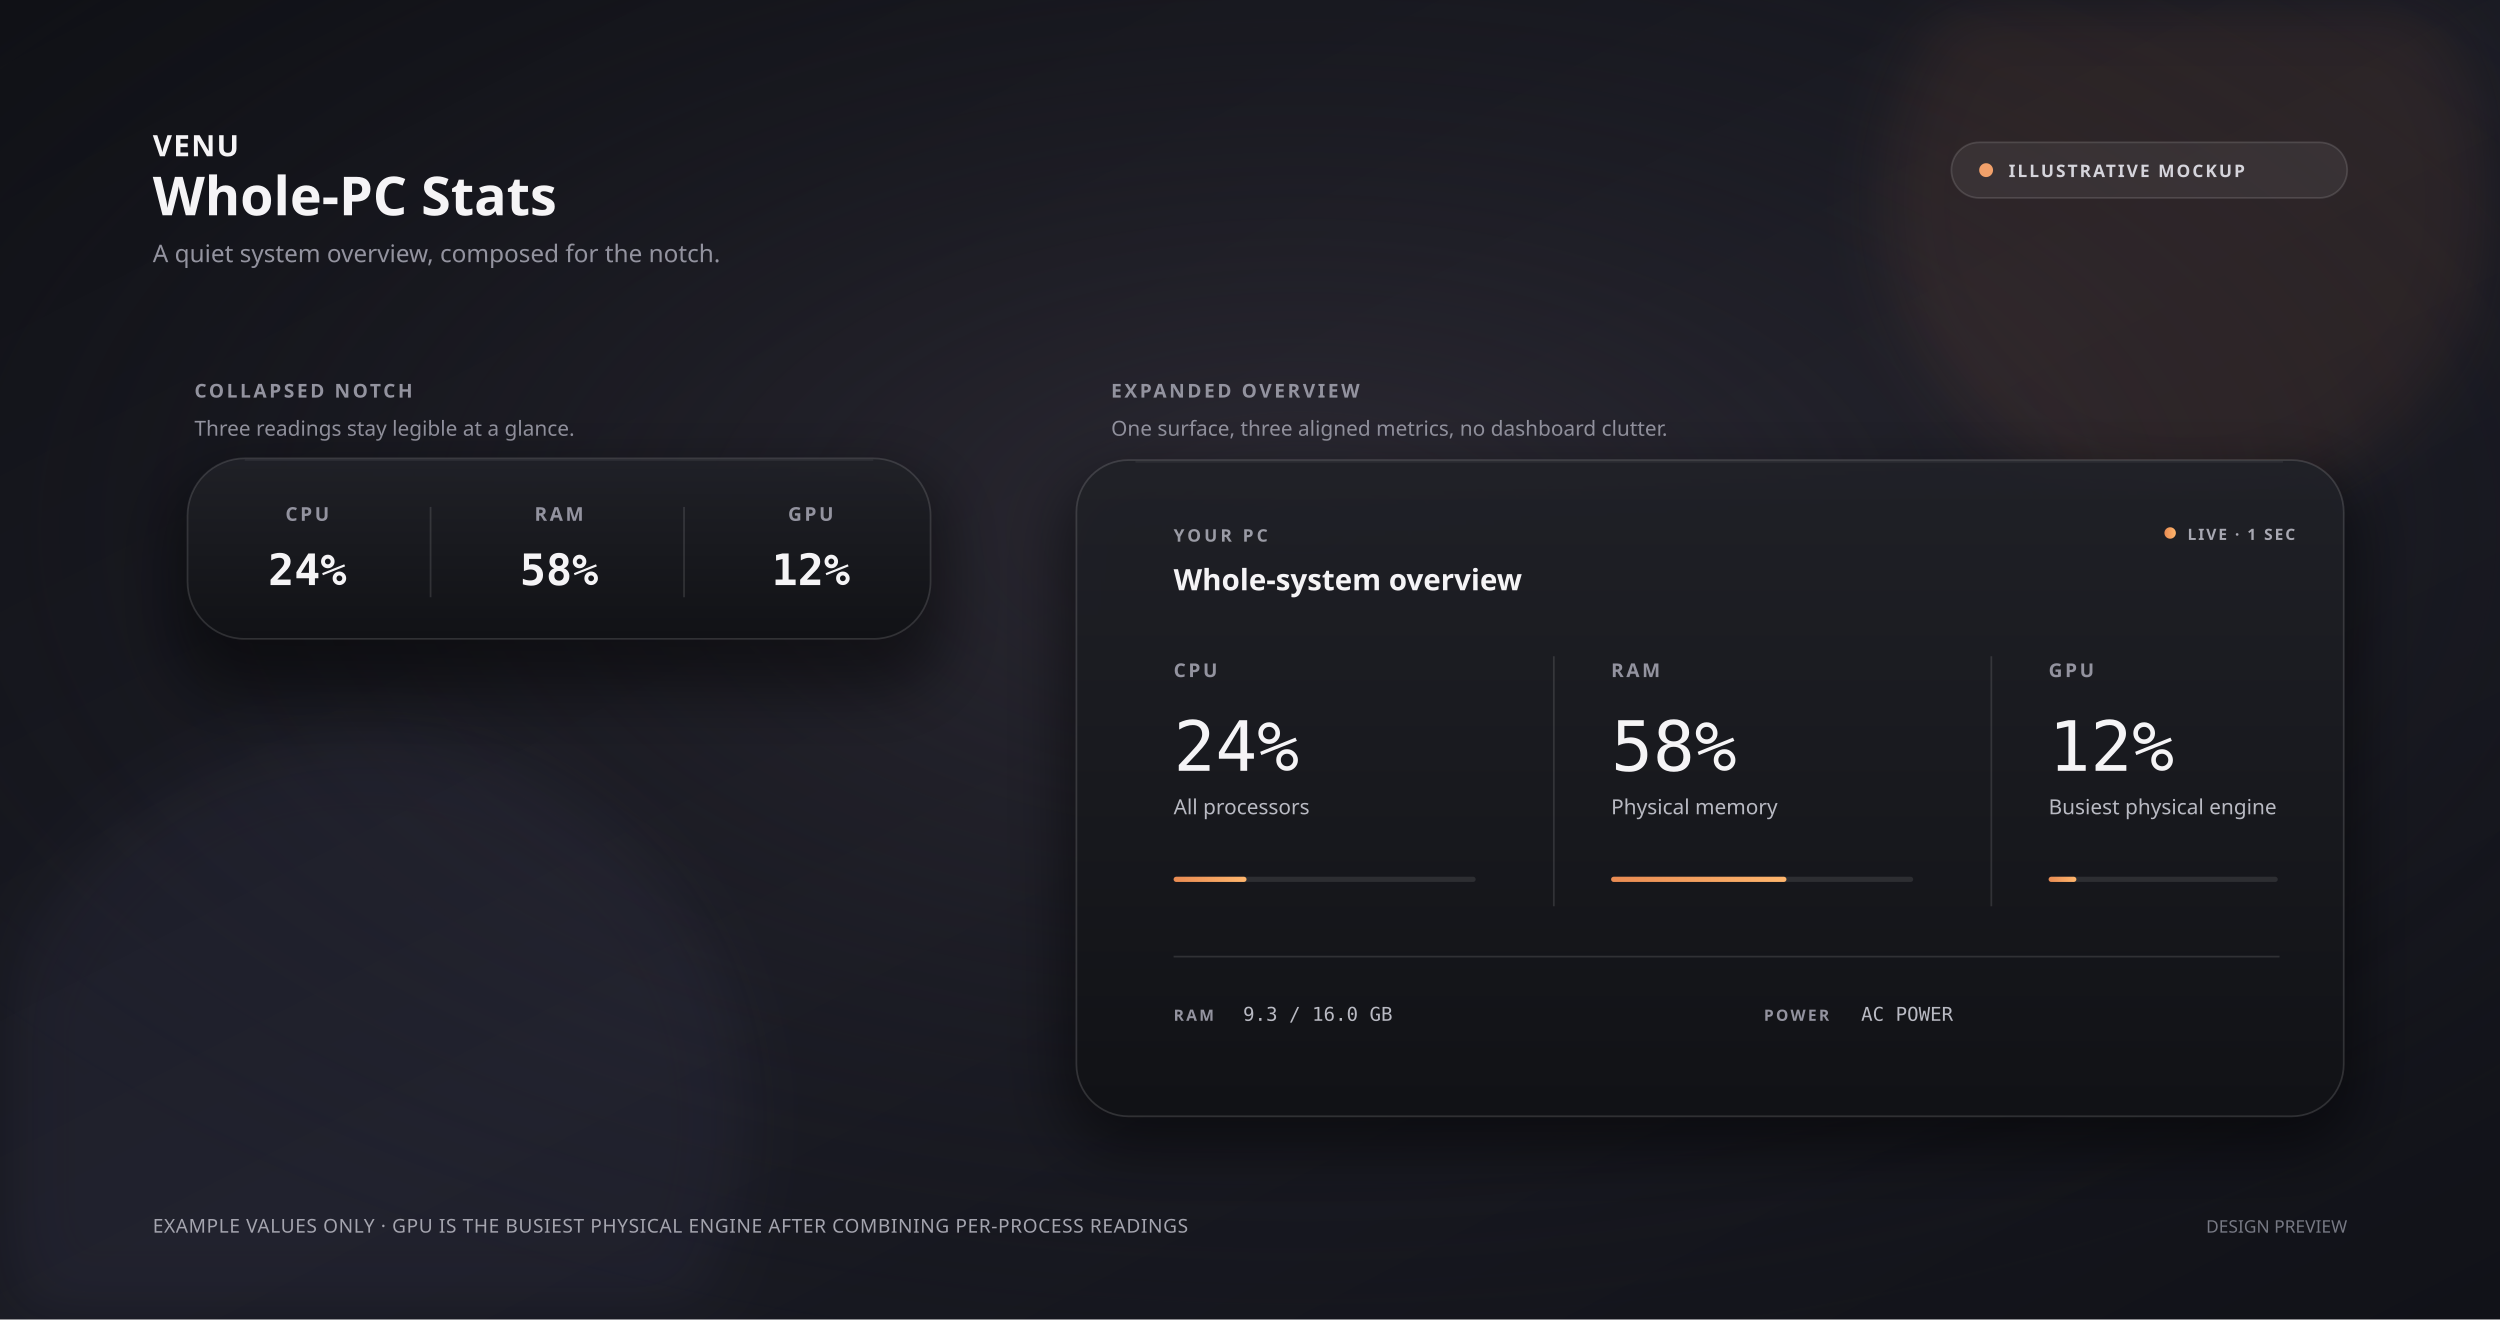
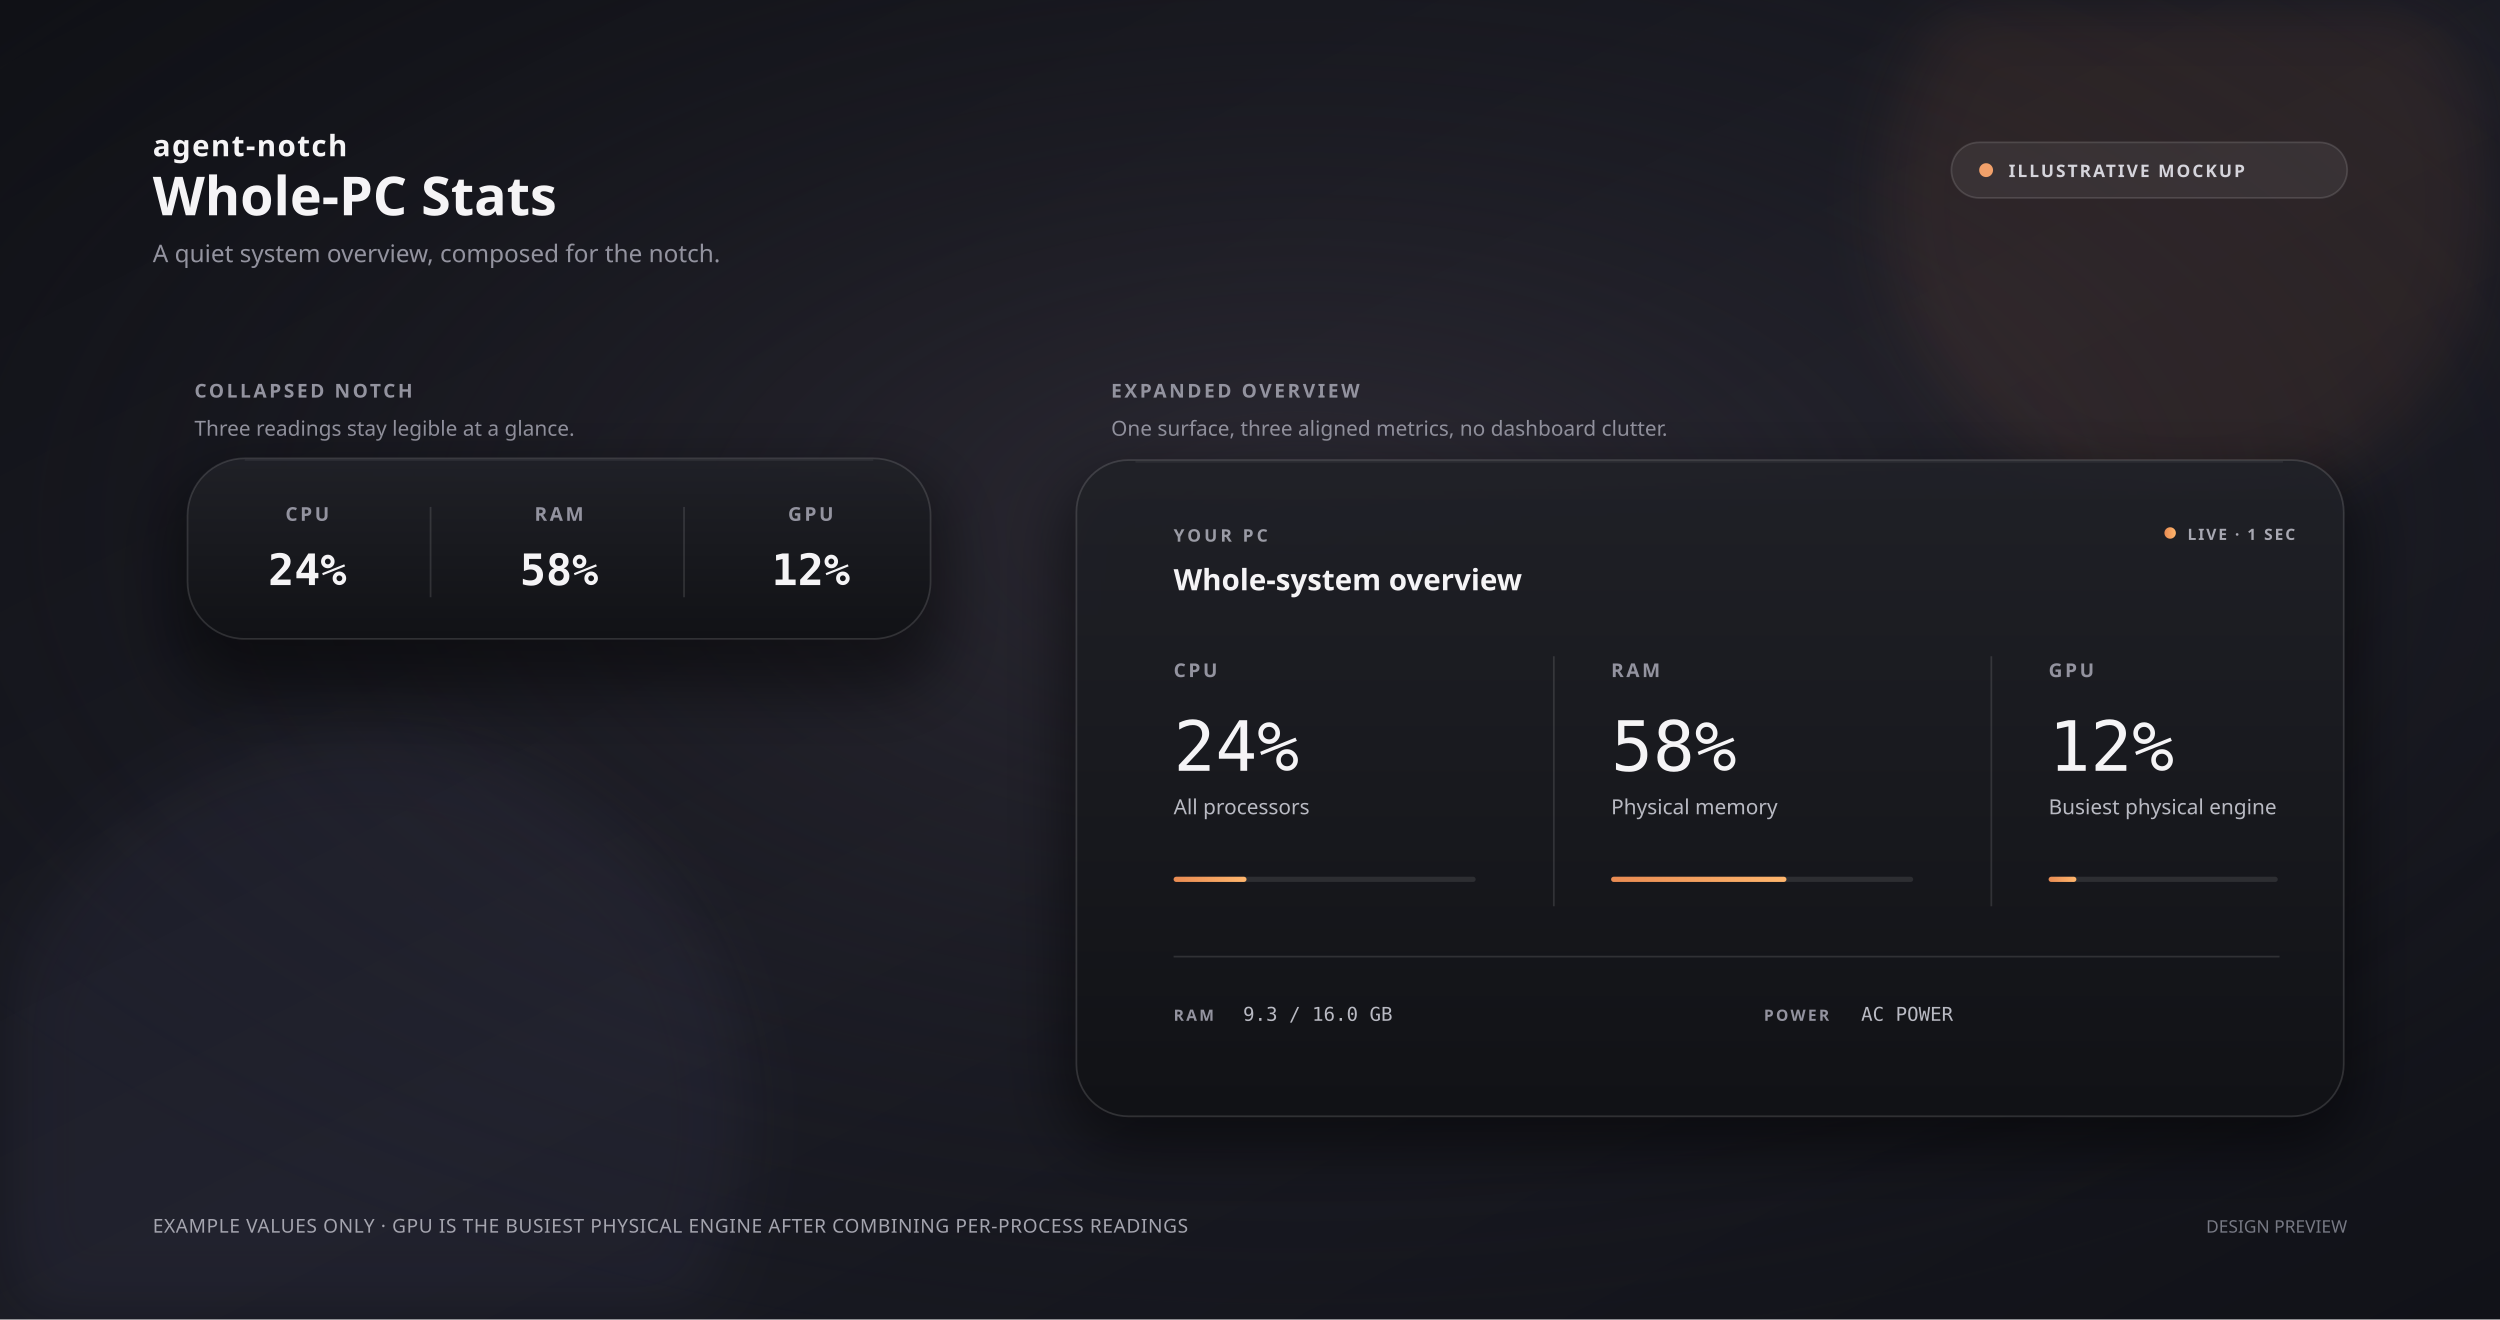
<svg xmlns="http://www.w3.org/2000/svg" width="1440" height="760" viewBox="0 0 1440 760" role="img" aria-labelledby="title desc">
  <defs>
    <linearGradient id="background" x1="0" y1="0" x2="1" y2="1">
      <stop offset="0" stop-color="#101116" />
      <stop offset="0.52" stop-color="#1a1b24" />
      <stop offset="1" stop-color="#111218" />
    </linearGradient>
    <radialGradient id="glow" cx="52%" cy="40%" r="65%">
      <stop offset="0" stop-color="#34303a" stop-opacity=".72" />
      <stop offset="1" stop-color="#14151b" stop-opacity="0" />
    </radialGradient>
    <linearGradient id="glass" x1="0" y1="0" x2="0" y2="1">
      <stop offset="0" stop-color="#202127" stop-opacity=".98" />
      <stop offset="1" stop-color="#111216" stop-opacity=".99" />
    </linearGradient>
    <linearGradient id="ember" x1="0" y1="0" x2="1" y2="0">
      <stop offset="0" stop-color="#e98b52" />
      <stop offset="1" stop-color="#ffb66d" />
    </linearGradient>
    <filter id="shadow" x="-25%" y="-30%" width="150%" height="180%">
      <feGaussianBlur stdDeviation="18" />
    </filter>
    <style>
      .ui { font-family: Geist, "Segoe UI", sans-serif; }
      .mono { font-family: "Geist Mono", Consolas, monospace; font-variant-numeric: tabular-nums; }
      .quiet { fill: #93939f; }
      .soft { fill: #b9bac3; }
      .bright { fill: #f5f4f6; }
      .line { stroke: #ffffff; stroke-opacity: .12; }
      .micro { font-size: 11px; font-weight: 650; letter-spacing: 1.5px; }
    </style>
  </defs>
  <rect width="1440" height="760" fill="url(#background)" />
  <rect width="1440" height="760" fill="url(#glow)" />
  <circle cx="1260" cy="116" r="175" fill="#db8153" opacity=".09" filter="url(#shadow)" />
  <circle cx="210" cy="645" r="220" fill="#7773a8" opacity=".075" filter="url(#shadow)" />
  <g class="ui">
-     <text x="88" y="90" fill="#f5f4f6" font-size="17" font-weight="700" letter-spacing=".8">VENU</text>
+     <text x="88" y="90" fill="#f5f4f6" font-size="17" font-weight="700" letter-spacing=".8">agent-notch</text>
    <text x="88" y="124" fill="#f5f4f6" font-size="31" font-weight="620">Whole-PC Stats</text>
    <text x="88" y="151" class="quiet" font-size="14">A quiet system overview, composed for the notch.</text>
    <rect x="1124" y="82" width="228" height="32" rx="16" fill="#ffffff" fill-opacity=".06" stroke="#ffffff" stroke-opacity=".13" />
    <circle cx="1144" cy="98" r="4" fill="#f1a06a" />
    <text x="1157" y="102" fill="#d5d4db" font-size="10" font-weight="650" letter-spacing="1.15">ILLUSTRATIVE MOCKUP</text>
    <text x="112" y="229" class="quiet micro">COLLAPSED NOTCH</text>
    <text x="112" y="251" class="quiet" font-size="12">Three readings stay legible at a glance.</text>
  </g>
  <rect x="100" y="274" width="444" height="124" rx="36" fill="#000000" opacity=".45" filter="url(#shadow)" />
  <rect x="108" y="264" width="428" height="104" rx="33" fill="url(#glass)" stroke="#ffffff" stroke-opacity=".13" />
  <path d="M141 265 H503" stroke="#ffffff" stroke-opacity=".055" />
  <g class="ui">
    <text x="177" y="300" class="quiet micro" text-anchor="middle" font-size="9">CPU</text>
    <text x="177" y="337" class="mono bright" text-anchor="middle" font-size="25" font-weight="560">24%</text>
    <line x1="248" y1="292" x2="248" y2="344" class="line" />
    <text x="322" y="300" class="quiet micro" text-anchor="middle" font-size="9">RAM</text>
    <text x="322" y="337" class="mono bright" text-anchor="middle" font-size="25" font-weight="560">58%</text>
    <line x1="394" y1="292" x2="394" y2="344" class="line" />
    <text x="467" y="300" class="quiet micro" text-anchor="middle" font-size="9">GPU</text>
    <text x="467" y="337" class="mono bright" text-anchor="middle" font-size="25" font-weight="560">12%</text>
  </g>
  <g class="ui">
    <text x="640" y="229" class="quiet micro">EXPANDED OVERVIEW</text>
    <text x="640" y="251" class="quiet" font-size="12">One surface, three aligned metrics, no dashboard clutter.</text>
  </g>
  <rect x="613" y="276" width="744" height="386" rx="34" fill="#000000" opacity=".5" filter="url(#shadow)" />
  <rect x="620" y="265" width="730" height="378" rx="30" fill="url(#glass)" stroke="#ffffff" stroke-opacity=".14" />
  <path d="M654 266 H1315" stroke="#ffffff" stroke-opacity=".055" />
  <g class="ui">
    <text x="676" y="312" fill="#9a9ba5" font-size="10" font-weight="700" letter-spacing="1.8">YOUR PC</text>
    <text x="676" y="340" class="bright" font-size="17" font-weight="620">Whole-system overview</text>
    <circle cx="1250" cy="307" r="3.3" fill="url(#ember)" />
    <text x="1260" y="311" fill="#a8a8b2" font-size="9" font-weight="650" letter-spacing="1.1">LIVE · 1 SEC</text>
    <text x="676" y="390" class="quiet micro">CPU</text>
    <text x="676" y="444" class="mono bright" font-size="40" font-weight="520">24%</text>
    <text x="676" y="469" class="soft" font-size="12">All processors</text>
    <rect x="676" y="505" width="174" height="3" rx="1.5" fill="#ffffff" fill-opacity=".1" />
    <rect x="676" y="505" width="42" height="3" rx="1.5" fill="url(#ember)" />
    <line x1="895" y1="378" x2="895" y2="522" class="line" />
    <text x="928" y="390" class="quiet micro">RAM</text>
    <text x="928" y="444" class="mono bright" font-size="40" font-weight="520">58%</text>
    <text x="928" y="469" class="soft" font-size="12">Physical memory</text>
    <rect x="928" y="505" width="174" height="3" rx="1.5" fill="#ffffff" fill-opacity=".1" />
    <rect x="928" y="505" width="101" height="3" rx="1.5" fill="url(#ember)" />
    <line x1="1147" y1="378" x2="1147" y2="522" class="line" />
    <text x="1180" y="390" class="quiet micro">GPU</text>
    <text x="1180" y="444" class="mono bright" font-size="40" font-weight="520">12%</text>
    <text x="1180" y="469" class="soft" font-size="12">Busiest physical engine</text>
    <rect x="1180" y="505" width="132" height="3" rx="1.5" fill="#ffffff" fill-opacity=".1" />
    <rect x="1180" y="505" width="16" height="3" rx="1.5" fill="url(#ember)" />
    <line x1="676" y1="551" x2="1313" y2="551" class="line" />
    <text x="676" y="588" class="quiet" font-size="9" font-weight="700" letter-spacing="1.3">RAM</text>
    <text x="716" y="588" class="mono soft" font-size="11">9.3 / 16.0 GB</text>
    <text x="1016" y="588" class="quiet" font-size="9" font-weight="700" letter-spacing="1.3">POWER</text>
    <text x="1072" y="588" class="mono soft" font-size="11">AC POWER</text>
  </g>
  <g class="ui">
    <text x="88" y="710" fill="#a4a4ae" font-size="11" letter-spacing=".35">EXAMPLE VALUES ONLY · GPU IS THE BUSIEST PHYSICAL ENGINE AFTER COMBINING PER-PROCESS READINGS</text>
    <text x="1352" y="710" fill="#777984" font-size="10" text-anchor="end">DESIGN PREVIEW</text>
  </g>
</svg>
